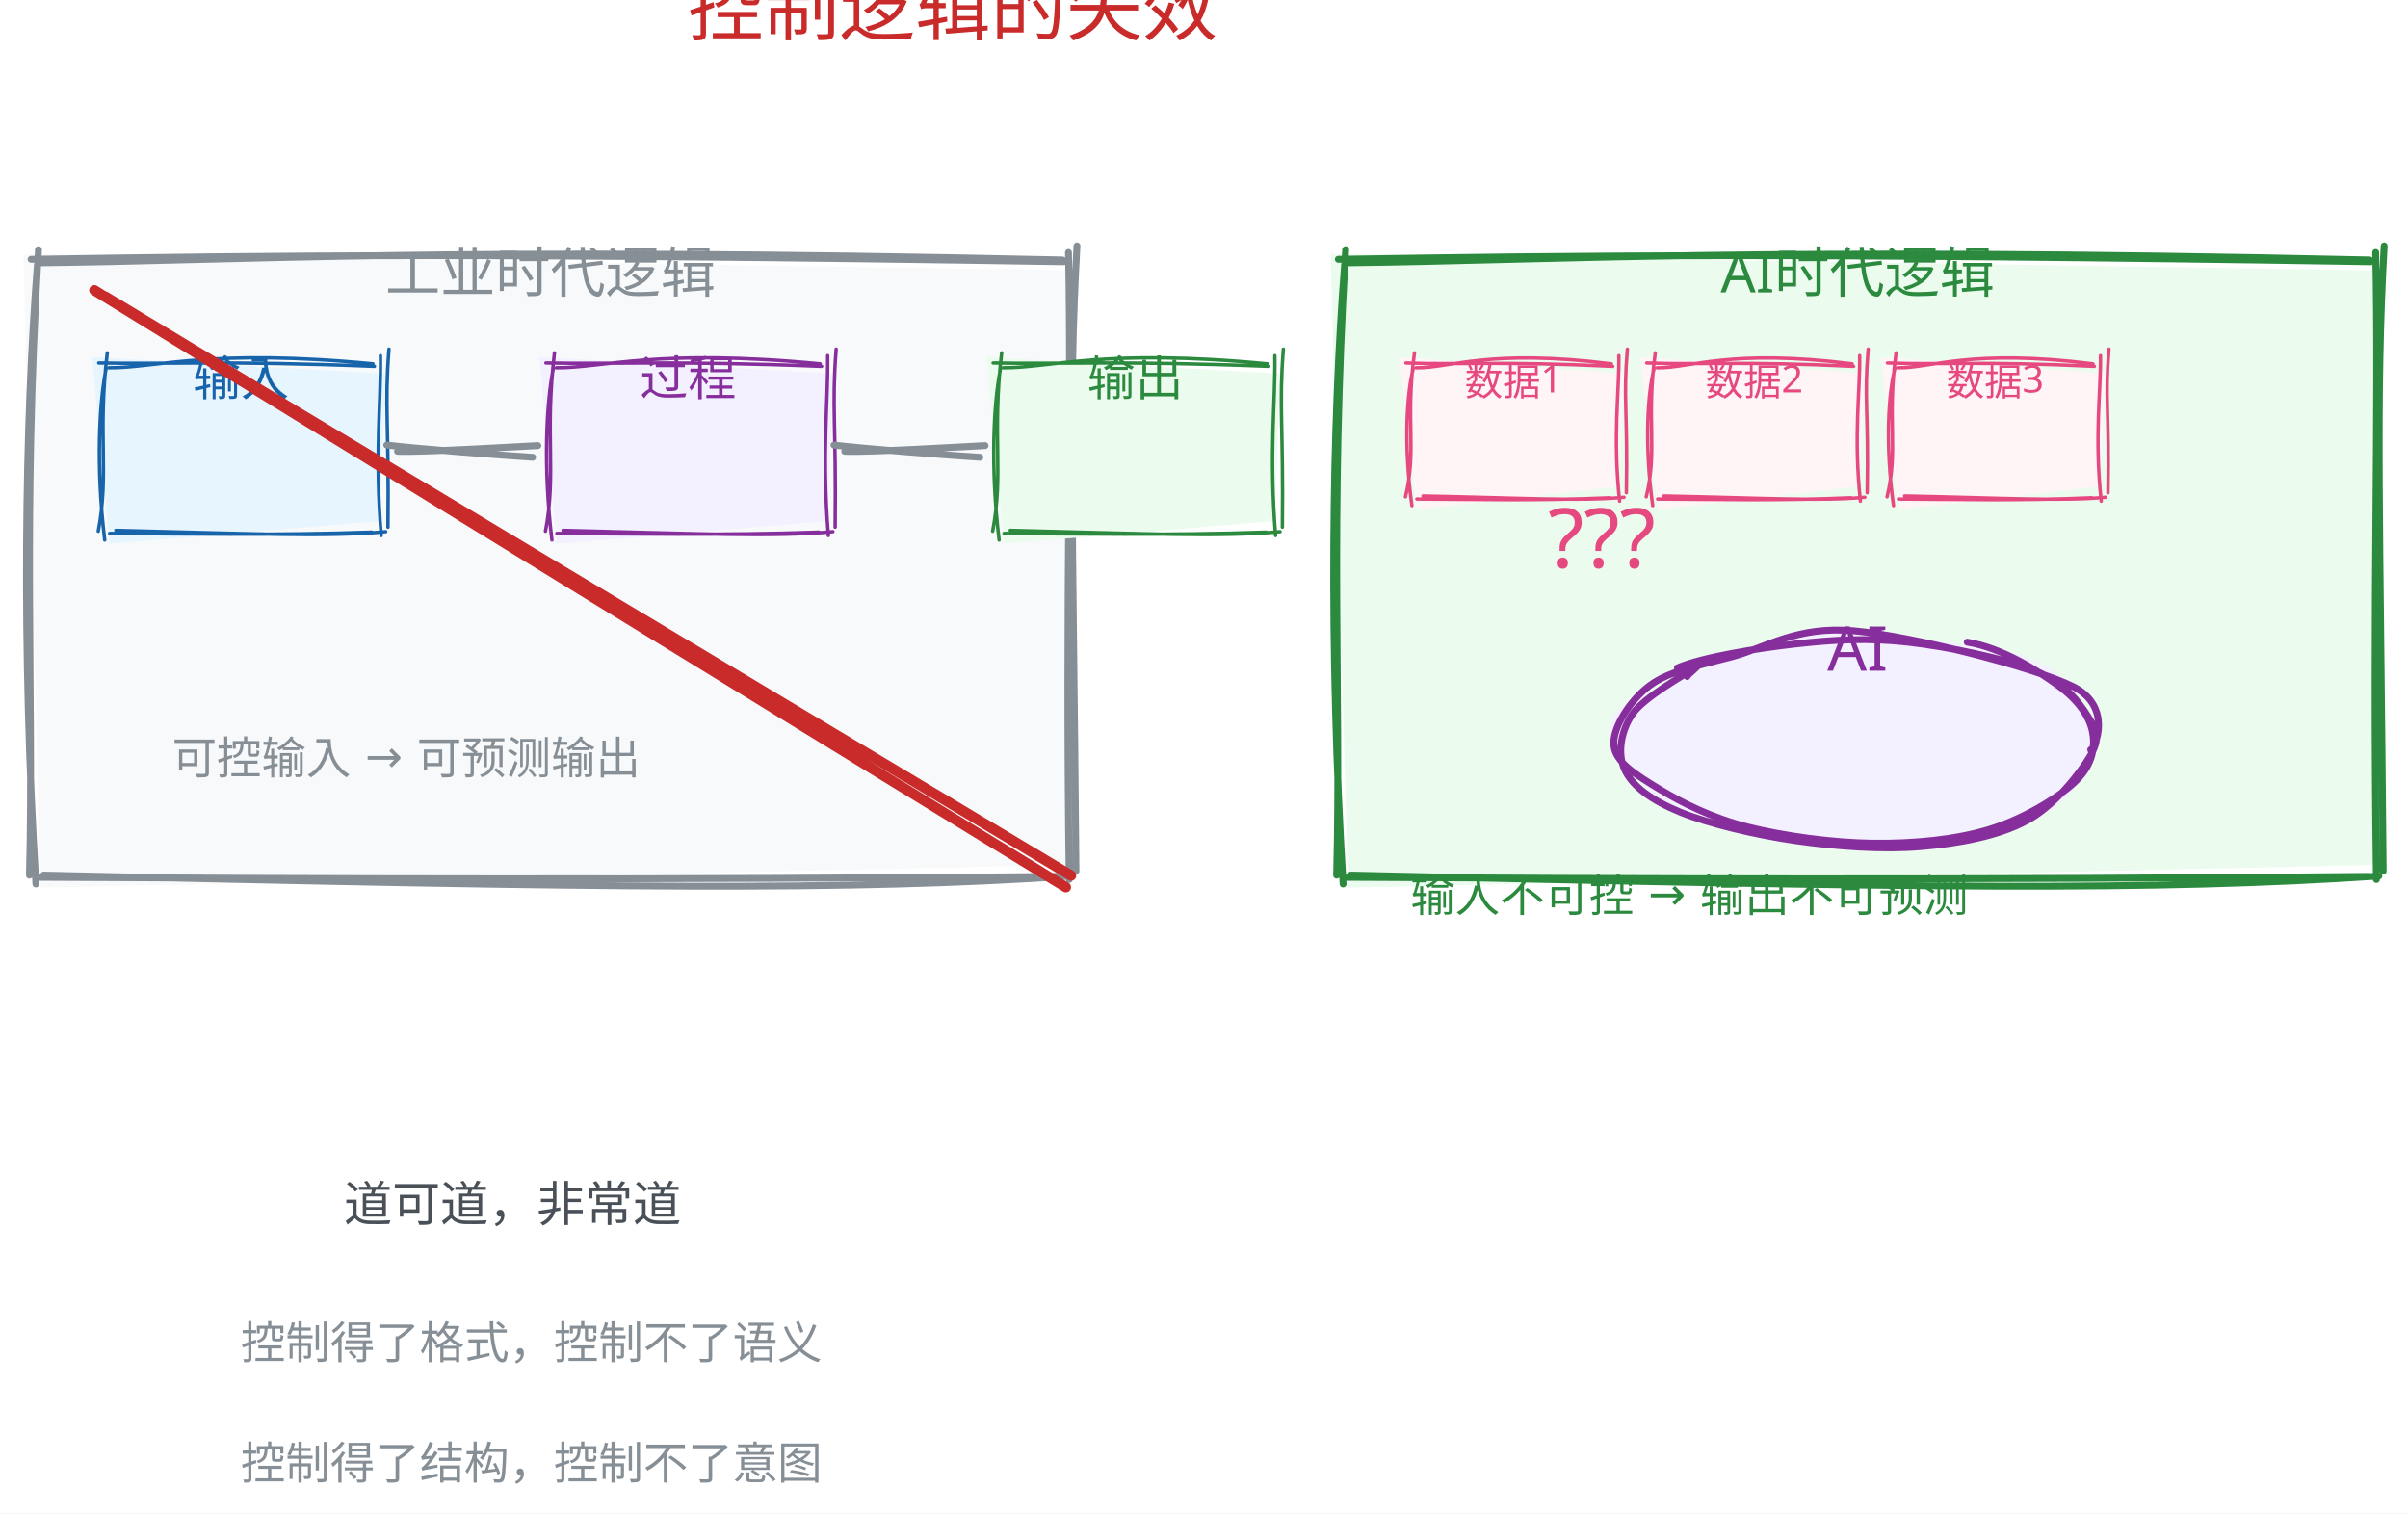
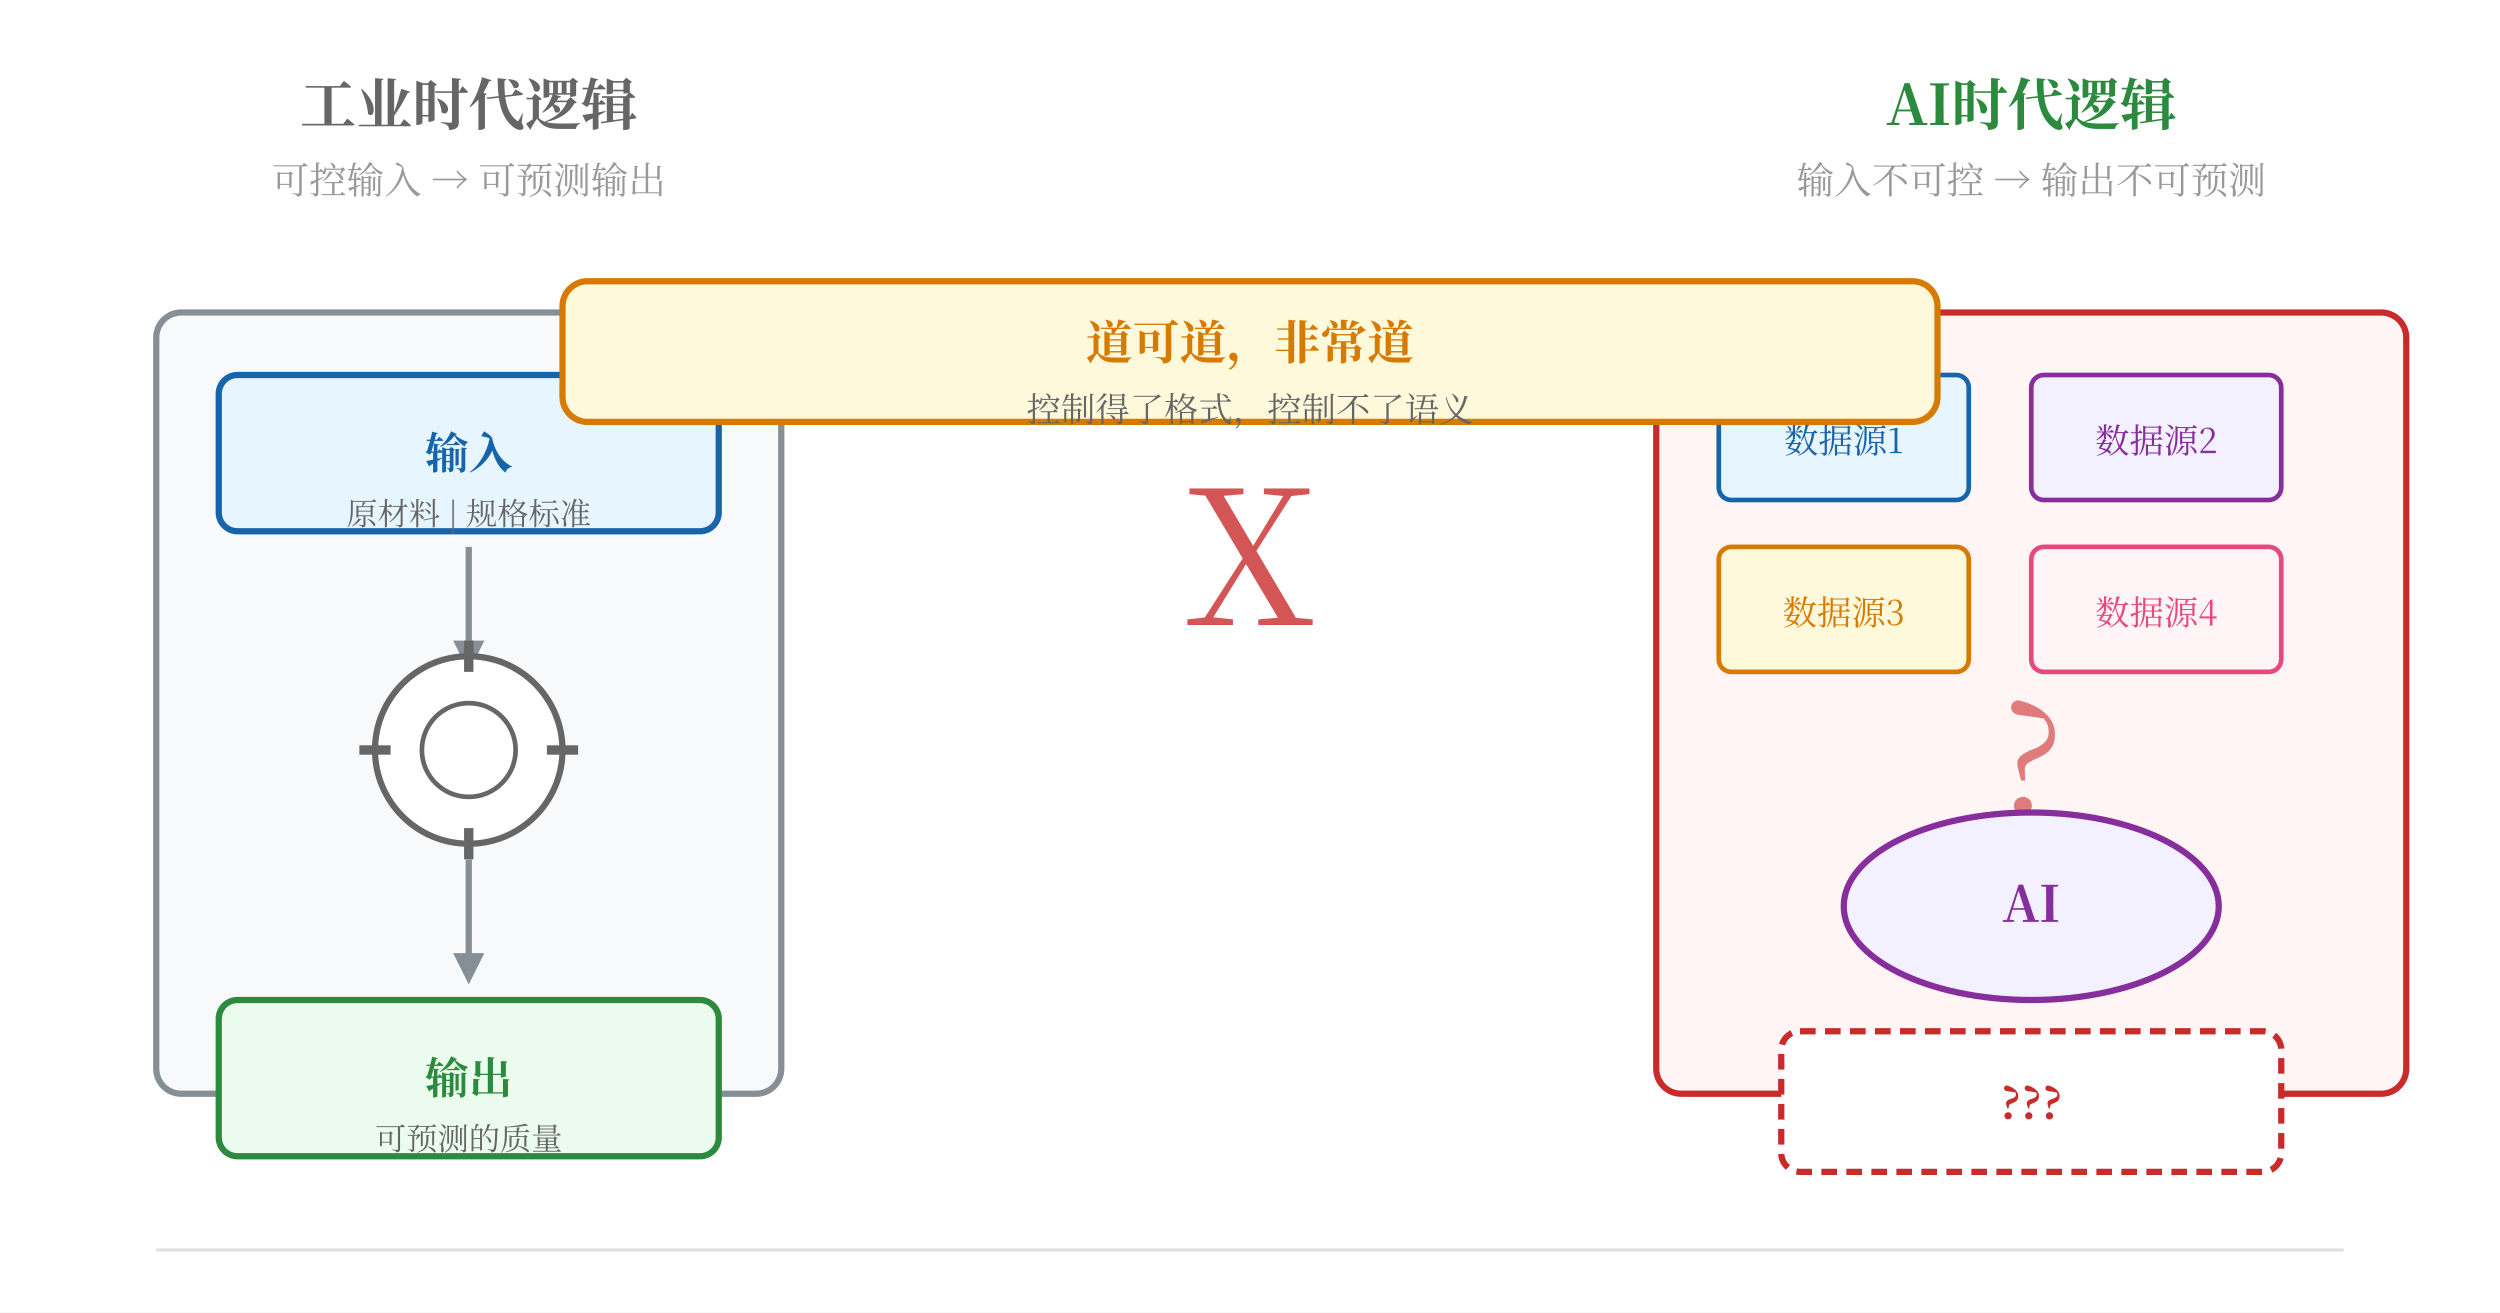
- <svg xmlns="http://www.w3.org/2000/svg" version="1.1" viewBox="0 0 700 440" width="700" height="440">
-   <defs>
-     <style>
-       @font-face {
-         font-family: "Virgil";
-         src: url("https://excalidraw.com/Virgil.woff2");
-       }
-       @font-face {
-         font-family: "Cascadia";
-         src: url("https://excalidraw.com/Cascadia.woff2");
-       }
-     </style>
-   </defs>
-   <rect x="0" y="0" width="700" height="440" fill="#ffffff" />
-   <g transform="translate(200 10) rotate(0 0 0)">
-     <text x="0" y="NaN" font-family="Virgil, Segoe UI Emoji" font-size="22px" fill="#c92a2a" text-anchor="start" style="white-space: pre;" direction="ltr">控制逻辑的失效</text>
-   </g>
-   <g stroke-linecap="round" transform="translate(10 75) rotate(0 150 90)">
-     <path d="M-3.2 -1.16 L302.09 3.62 L300.51 176.47 L1.85 183.06" stroke="none" stroke-width="0" fill="#f8f9fa" />
-     <path d="M1.26 1.41 C59.53 0.81, 119.18 -3.43, 298.84 0.58 M-0.95 0.39 C67.05 -0.71, 132.94 -1.54, 299.15 1.1 M303.07 -3.5 C300.54 41.61, 301.92 75.02, 302.78 178.26 M300.6 -1.6 C301.62 46.59, 299.66 96.68, 300.81 180.7 M301.54 179.69 C236.81 184.07, 168.13 183.27, 2.69 179.41 M298.62 179.79 C187.1 180.89, 75.62 180.49, 1.38 180.06 M-1.44 179.44 C-0.09 125.32, -3.56 77.11, 1.18 -2.41 M0.44 182 C-3.77 113.21, -2.75 47.24, 0.88 1.98" stroke="#868e96" stroke-width="2" fill="none" />
-   </g>
-   <g transform="translate(20 85) rotate(0 140 80)">
-     <text x="140" y="NaN" font-family="Virgil, Segoe UI Emoji" font-size="16px" fill="#868e96" text-anchor="middle" style="white-space: pre;" direction="ltr">工业时代逻辑</text>
-   </g>
-   <g stroke-linecap="round" transform="translate(30 105) rotate(0 40 25)">
-     <path d="M-3.2 -1.16 L82.09 3.62 L80.51 46.47 L1.85 53.06" stroke="none" stroke-width="0" fill="#e7f5ff" />
-     <path d="M1.71 1.93 C15.36 2, 30.88 -3.78, 78.41 0.78 M-1.3 0.53 C18.59 0.94, 35.59 -0.2, 78.84 1.51 M83.07 -3.5 C81.74 13.34, 83.12 18.47, 82.78 48.26 M80.6 -1.6 C80.8 11.7, 78.85 26.89, 80.81 50.7 M82.11 49.57 C64.81 51.2, 42.13 50.11, 3.67 49.19 M78.11 49.71 C49.75 50.71, 21.45 50.17, 1.88 50.08 M-1.44 49.44 C1.8 32.6, -1.67 21.68, 1.18 -2.41 M0.44 52 C-2.17 30.5, -1.15 11.82, 0.88 1.98" stroke="#1864ab" stroke-width="1" fill="none" />
-   </g>
-   <g transform="translate(40 115) rotate(0 30 15)">
-     <text x="30" y="NaN" font-family="Virgil, Segoe UI Emoji" font-size="14px" fill="#1864ab" text-anchor="middle" style="white-space: pre;" direction="ltr">输入</text>
-   </g>
-   <g stroke-linecap="round">
-     <g transform="translate(115 130) rotate(0 20 0)">
-       <path d="M0.57 1.2 C7.93 1.51, 34.51 -0.12, 41.35 -0.45 M-2.57 -0.62 C4.79 0.35, 32.63 2.52, 39.84 2.94" stroke="#868e96" stroke-width="2" fill="none" />
-     </g>
-   </g>
-   <g stroke-linecap="round" transform="translate(160 105) rotate(0 40 25)">
-     <path d="M-3.2 -1.16 L82.09 3.62 L80.51 46.47 L1.85 53.06" stroke="none" stroke-width="0" fill="#f3f0ff" />
-     <path d="M1.71 1.93 C15.36 2, 30.88 -3.78, 78.41 0.78 M-1.3 0.53 C18.59 0.94, 35.59 -0.2, 78.84 1.51 M83.07 -3.5 C81.74 13.34, 83.12 18.47, 82.78 48.26 M80.6 -1.6 C80.8 11.7, 78.85 26.89, 80.81 50.7 M82.11 49.57 C64.81 51.2, 42.13 50.11, 3.67 49.19 M78.11 49.71 C49.75 50.71, 21.45 50.17, 1.88 50.08 M-1.44 49.44 C1.8 32.6, -1.67 21.68, 1.18 -2.41 M0.44 52 C-2.17 30.5, -1.15 11.82, 0.88 1.98" stroke="#862e9c" stroke-width="1" fill="none" />
-   </g>
-   <g transform="translate(170 115) rotate(0 30 15)">
-     <text x="30" y="NaN" font-family="Virgil, Segoe UI Emoji" font-size="14px" fill="#862e9c" text-anchor="middle" style="white-space: pre;" direction="ltr">过程</text>
-   </g>
-   <g stroke-linecap="round">
-     <g transform="translate(245 130) rotate(0 20 0)">
-       <path d="M0.57 1.2 C7.93 1.51, 34.51 -0.12, 41.35 -0.45 M-2.57 -0.62 C4.79 0.35, 32.63 2.52, 39.84 2.94" stroke="#868e96" stroke-width="2" fill="none" />
-     </g>
-   </g>
-   <g stroke-linecap="round" transform="translate(290 105) rotate(0 40 25)">
-     <path d="M-3.2 -1.16 L82.09 3.62 L80.51 46.47 L1.85 53.06" stroke="none" stroke-width="0" fill="#ebfbee" />
-     <path d="M1.71 1.93 C15.36 2, 30.88 -3.78, 78.41 0.78 M-1.3 0.53 C18.59 0.94, 35.59 -0.2, 78.84 1.51 M83.07 -3.5 C81.74 13.34, 83.12 18.47, 82.78 48.26 M80.6 -1.6 C80.8 11.7, 78.85 26.89, 80.81 50.7 M82.11 49.57 C64.81 51.2, 42.13 50.11, 3.67 49.19 M78.11 49.71 C49.75 50.71, 21.45 50.17, 1.88 50.08 M-1.44 49.44 C1.8 32.6, -1.67 21.68, 1.18 -2.41 M0.44 52 C-2.17 30.5, -1.15 11.82, 0.88 1.98" stroke="#2b8a3e" stroke-width="1" fill="none" />
-   </g>
-   <g transform="translate(300 115) rotate(0 30 15)">
-     <text x="30" y="NaN" font-family="Virgil, Segoe UI Emoji" font-size="14px" fill="#2b8a3e" text-anchor="middle" style="white-space: pre;" direction="ltr">输出</text>
-   </g>
-   <g transform="translate(50 225) rotate(0 0 0)">
-     <text x="0" y="NaN" font-family="Virgil, Segoe UI Emoji" font-size="13px" fill="#868e96" text-anchor="start" style="white-space: pre;" direction="ltr">可控输入 → 可预测输出</text>
-   </g>
-   <g stroke-linecap="round">
-     <g transform="translate(30 85) rotate(0 140 85)">
-       <path d="M0.57 1.2 C47.93 29.85, 234.51 141.55, 281.35 169.55 M-2.57 -0.62 C44.79 28.68, 232.63 144.19, 279.84 172.94" stroke="#c92a2a" stroke-width="3" fill="none" />
-     </g>
-   </g>
-   <g stroke-linecap="round" transform="translate(390 75) rotate(0 150 90)">
-     <path d="M-3.2 -1.16 L302.09 3.62 L300.51 176.47 L1.85 183.06" stroke="none" stroke-width="0" fill="#ebfbee" />
-     <path d="M1.26 1.41 C59.53 0.81, 119.18 -3.43, 298.84 0.58 M-0.95 0.39 C67.05 -0.71, 132.94 -1.54, 299.15 1.1 M303.07 -3.5 C300.54 41.61, 301.92 75.02, 302.78 178.26 M300.6 -1.6 C301.62 46.59, 299.66 96.68, 300.81 180.7 M301.54 179.69 C236.81 184.07, 168.13 183.27, 2.69 179.41 M298.62 179.79 C187.1 180.89, 75.62 180.49, 1.38 180.06 M-1.44 179.44 C-0.09 125.32, -3.56 77.11, 1.18 -2.41 M0.44 182 C-3.77 113.21, -2.75 47.24, 0.88 1.98" stroke="#2b8a3e" stroke-width="2" fill="none" />
-   </g>
-   <g transform="translate(400 85) rotate(0 140 80)">
-     <text x="140" y="NaN" font-family="Virgil, Segoe UI Emoji" font-size="16px" fill="#2b8a3e" text-anchor="middle" style="white-space: pre;" direction="ltr">AI时代逻辑</text>
-   </g>
-   <g stroke-linecap="round" transform="translate(410 105) rotate(0 30 20)">
-     <path d="M-3.2 -1.16 L62.09 3.62 L60.51 36.47 L1.85 43.06" stroke="none" stroke-width="0" fill="#fff5f7" />
-     <path d="M1.71 1.93 C11.36 2.08, 22.88 -3.7, 58.41 0.78 M-1.3 0.53 C14.16 1.11, 26.74 -0.03, 58.84 1.51 M63.07 -3.5 C61.83 11.16, 63.21 14.12, 62.78 38.26 M60.6 -1.6 C60.74 9.02, 58.78 21.53, 60.81 40.7 M62.11 39.57 C49.12 40.8, 30.75 39.71, 3.67 39.19 M58.11 39.71 C37.27 40.66, 16.48 40.12, 1.88 40.08 M-1.44 39.44 C1.94 25.47, -1.52 17.42, 1.18 -2.41 M0.44 42 C-2.04 24.14, -1.03 9.1, 0.88 1.98" stroke="#e64980" stroke-width="1" fill="none" />
-   </g>
-   <g transform="translate(420 115) rotate(0 20 10)">
-     <text x="20" y="NaN" font-family="Virgil, Segoe UI Emoji" font-size="11px" fill="#e64980" text-anchor="middle" style="white-space: pre;" direction="ltr">数据1</text>
-   </g>
-   <g stroke-linecap="round" transform="translate(480 105) rotate(0 30 20)">
-     <path d="M-3.2 -1.16 L62.09 3.62 L60.51 36.47 L1.85 43.06" stroke="none" stroke-width="0" fill="#fff5f7" />
-     <path d="M1.71 1.93 C11.36 2.08, 22.88 -3.7, 58.41 0.78 M-1.3 0.53 C14.16 1.11, 26.74 -0.03, 58.84 1.51 M63.07 -3.5 C61.83 11.16, 63.21 14.12, 62.78 38.26 M60.6 -1.6 C60.74 9.02, 58.78 21.53, 60.81 40.7 M62.11 39.57 C49.12 40.8, 30.75 39.71, 3.67 39.19 M58.11 39.71 C37.27 40.66, 16.48 40.12, 1.88 40.08 M-1.44 39.44 C1.94 25.47, -1.52 17.42, 1.18 -2.41 M0.44 42 C-2.04 24.14, -1.03 9.1, 0.88 1.98" stroke="#e64980" stroke-width="1" fill="none" />
-   </g>
-   <g transform="translate(490 115) rotate(0 20 10)">
-     <text x="20" y="NaN" font-family="Virgil, Segoe UI Emoji" font-size="11px" fill="#e64980" text-anchor="middle" style="white-space: pre;" direction="ltr">数据2</text>
-   </g>
-   <g stroke-linecap="round" transform="translate(550 105) rotate(0 30 20)">
-     <path d="M-3.2 -1.16 L62.09 3.62 L60.51 36.47 L1.85 43.06" stroke="none" stroke-width="0" fill="#fff5f7" />
-     <path d="M1.71 1.93 C11.36 2.08, 22.88 -3.7, 58.41 0.78 M-1.3 0.53 C14.16 1.11, 26.74 -0.03, 58.84 1.51 M63.07 -3.5 C61.83 11.16, 63.21 14.12, 62.78 38.26 M60.6 -1.6 C60.74 9.02, 58.78 21.53, 60.81 40.7 M62.11 39.57 C49.12 40.8, 30.75 39.71, 3.67 39.19 M58.11 39.71 C37.27 40.66, 16.48 40.12, 1.88 40.08 M-1.44 39.44 C1.94 25.47, -1.52 17.42, 1.18 -2.41 M0.44 42 C-2.04 24.14, -1.03 9.1, 0.88 1.98" stroke="#e64980" stroke-width="1" fill="none" />
-   </g>
-   <g transform="translate(560 115) rotate(0 20 10)">
-     <text x="20" y="NaN" font-family="Virgil, Segoe UI Emoji" font-size="11px" fill="#e64980" text-anchor="middle" style="white-space: pre;" direction="ltr">数据3</text>
-   </g>
-   <g transform="translate(450 165) rotate(0 0 0)">
-     <text x="0" y="NaN" font-family="Virgil, Segoe UI Emoji" font-size="24px" fill="#e64980" text-anchor="start" style="white-space: pre;" direction="ltr">???</text>
-   </g>
-   <g stroke-linecap="round" transform="translate(470 185) rotate(0 70 30)">
-     <path d="M22.16 7.14 C29.75 3.71, 43.59 3.01, 54.6 2.09 C65.6 1.18, 76.88 0.7, 88.2 1.63 C99.52 2.56, 114.45 4.24, 122.53 7.69 C130.61 11.14, 134.53 17.05, 136.68 22.31 C138.82 27.57, 138.12 34.63, 135.41 39.26 C132.7 43.88, 128.63 46.57, 120.41 50.06 C112.19 53.55, 97.46 58.68, 86.1 60.18 C74.74 61.68, 63.66 60.48, 52.26 59.06 C40.86 57.64, 25.82 55.59, 17.7 51.68 C9.58 47.78, 5.99 40.32, 3.55 35.64 C1.1 30.96, -5.9 29.6, 3.02 23.6 C11.94 17.59, 42.02 3.24, 57.08 -0.39 C72.14 -4.02, 93.23 1.42, 93.4 1.79 M116.34 5.15 C126.03 7.64, 133.06 16.07, 136.61 21.1 C140.17 26.14, 139.67 30.34, 137.66 35.35 C135.65 40.35, 131.83 47.74, 124.56 51.12 C117.3 54.49, 105.48 54.15, 94.08 55.61 C82.68 57.07, 67.27 60.58, 56.17 59.89 C45.08 59.2, 36.3 54.9, 27.5 51.46 C18.7 48.02, 8.13 43.97, 3.4 39.24 C-1.34 34.51, -3.14 27.33, -0.89 23.06 C1.35 18.79, 8.84 17.24, 16.87 13.61 C24.9 9.98, 36.61 3.54, 47.28 1.28 C57.95 -0.99, 70.11 -0.54, 80.9 0.01 C91.7 0.56, 106.88 3.72, 112.06 4.6 C117.24 5.47, 112.73 4.17, 111.99 5.27" stroke="none" stroke-width="0" fill="#f3f0ff" />
-     <path d="M101.88 1.69 C112.1 3.38, 122.24 9.89, 128.32 14.32 C134.4 18.76, 137.6 23.58, 138.37 28.29 C139.13 33.01, 137.95 37.95, 132.89 42.61 C127.83 47.26, 117.75 53.29, 108.02 56.21 C98.3 59.14, 86.21 60.28, 74.54 60.15 C62.88 60.02, 48.4 58.04, 38.04 55.42 C27.68 52.8, 18.88 48.37, 12.39 44.42 C5.91 40.47, -0.38 36.72, -0.86 31.71 C-1.34 26.69, 3.77 18.65, 9.51 14.35 C15.25 10.04, 23.71 8.56, 33.6 5.9 C43.5 3.24, 52.37 -3.07, 68.88 -1.61 C85.38 -0.16, 121.18 8.86, 132.66 14.62 C144.14 20.38, 139.2 32.47, 137.75 32.96 M17.62 9.17 C24.7 6.06, 41 3.43, 52.17 2.19 C63.34 0.95, 73.05 0.39, 84.65 1.7 C96.25 3.01, 113.04 6.46, 121.77 10.07 C130.51 13.69, 134.4 19.25, 137.04 23.38 C139.67 27.51, 140.56 29.79, 137.57 34.84 C134.58 39.88, 127.26 49.29, 119.07 53.67 C110.89 58.06, 99.61 60.19, 88.45 61.14 C77.29 62.1, 63.79 61.1, 52.11 59.43 C40.43 57.75, 26.65 54.49, 18.36 51.07 C10.08 47.66, 4.69 43.7, 2.38 38.96 C0.07 34.21, 1.15 27.57, 4.53 22.62 C7.9 17.66, 19.99 11.03, 22.64 9.21 C25.29 7.39, 20.09 11.53, 20.43 11.68" stroke="#862e9c" stroke-width="2" fill="none" />
-   </g>
-   <g transform="translate(480 195) rotate(0 60 20)">
-     <text x="60" y="NaN" font-family="Virgil, Segoe UI Emoji" font-size="18px" fill="#862e9c" text-anchor="middle" style="white-space: pre;" direction="ltr">AI</text>
-   </g>
-   <g transform="translate(410 265) rotate(0 0 0)">
-     <text x="0" y="NaN" font-family="Virgil, Segoe UI Emoji" font-size="13px" fill="#2b8a3e" text-anchor="start" style="white-space: pre;" direction="ltr">输入不可控 → 输出不可预测</text>
-   </g>
-   <g transform="translate(100 355) rotate(0 0 0)">
-     <text x="0" y="NaN" font-family="Virgil, Segoe UI Emoji" font-size="14px" fill="#495057" text-anchor="start" style="white-space: pre;" direction="ltr">道可道，非常道</text>
-   </g>
-   <g transform="translate(70 395) rotate(0 0 0)">
-     <text x="0" y="NaN" font-family="Virgil, Segoe UI Emoji" font-size="13px" fill="#868e96" text-anchor="start" style="white-space: pre;" direction="ltr">控制得了格式，控制不了语义</text>
-   </g>
-   <g transform="translate(70 430) rotate(0 0 0)">
-     <text x="0" y="NaN" font-family="Virgil, Segoe UI Emoji" font-size="13px" fill="#868e96" text-anchor="start" style="white-space: pre;" direction="ltr">控制得了结构，控制不了意图</text>
-   </g>
+ <svg xmlns="http://www.w3.org/2000/svg" viewBox="0 0 800 420" style="font-family: 'Noto Serif CJK SC', serif; background: #fefefe;">
+   <rect width="800" height="420" fill="white" />
+   <text x="150" y="40" text-anchor="middle" font-size="18" font-weight="bold" fill="#666">工业时代逻辑</text>
+   <text x="150" y="62" text-anchor="middle" font-size="12" fill="#999">可控输入 → 可预测输出</text>
+   <rect x="50" y="100" width="200" height="250" rx="8" fill="#f8f9fa" stroke="#868e96" stroke-width="2" />
+   <rect x="70" y="120" width="160" height="50" rx="6" fill="#e7f5ff" stroke="#1864ab" stroke-width="2" />
+   <text x="150" y="150" text-anchor="middle" font-size="14" font-weight="bold" fill="#1864ab">输入</text>
+   <text x="150" y="168" text-anchor="middle" font-size="10" fill="#666">原材料 | 规格标准</text>
+   <path d="M150 175 L150 210" fill="none" stroke="#868e96" stroke-width="2" />
+   <polygon points="150,215 145,205 155,205" fill="#868e96" />
+   <circle cx="150" cy="240" r="30" fill="#fff" stroke="#666" stroke-width="2" />
+   <circle cx="150" cy="240" r="15" fill="none" stroke="#666" stroke-width="1.5" />
+   <line x1="150" y1="205" x2="150" y2="215" stroke="#666" stroke-width="3" />
+   <line x1="150" y1="265" x2="150" y2="275" stroke="#666" stroke-width="3" />
+   <line x1="115" y1="240" x2="125" y2="240" stroke="#666" stroke-width="3" />
+   <line x1="175" y1="240" x2="185" y2="240" stroke="#666" stroke-width="3" />
+   <path d="M150 275 L150 310" fill="none" stroke="#868e96" stroke-width="2" />
+   <polygon points="150,315 145,305 155,305" fill="#868e96" />
+   <rect x="70" y="320" width="160" height="50" rx="6" fill="#ebfbee" stroke="#2b8a3e" stroke-width="2" />
+   <text x="150" y="350" text-anchor="middle" font-size="14" font-weight="bold" fill="#2b8a3e">输出</text>
+   <text x="150" y="368" text-anchor="middle" font-size="10" fill="#666">可预测的质量</text>
+   <text x="400" y="200" text-anchor="middle" font-size="60" fill="#c92a2a" opacity="0.8">X</text>
+   <text x="650" y="40" text-anchor="middle" font-size="18" font-weight="bold" fill="#2b8a3e">AI时代逻辑</text>
+   <text x="650" y="62" text-anchor="middle" font-size="12" fill="#999">输入不可控 → 输出不可预测</text>
+   <rect x="530" y="100" width="240" height="250" rx="8" fill="#fff5f5" stroke="#c92a2a" stroke-width="2" />
+   <rect x="550" y="120" width="80" height="40" rx="4" fill="#e7f5ff" stroke="#1864ab" stroke-width="1.5" />
+   <text x="590" y="145" text-anchor="middle" font-size="11" fill="#1864ab">数据源1</text>
+   <rect x="650" y="120" width="80" height="40" rx="4" fill="#f3f0ff" stroke="#862e9c" stroke-width="1.5" />
+   <text x="690" y="145" text-anchor="middle" font-size="11" fill="#862e9c">数据源2</text>
+   <rect x="550" y="175" width="80" height="40" rx="4" fill="#fff9db" stroke="#d77a00" stroke-width="1.5" />
+   <text x="590" y="200" text-anchor="middle" font-size="11" fill="#d77a00">数据源3</text>
+   <rect x="650" y="175" width="80" height="40" rx="4" fill="#fff5f7" stroke="#e64980" stroke-width="1.5" />
+   <text x="690" y="200" text-anchor="middle" font-size="11" fill="#e64980">数据源4</text>
+   <text x="650" y="260" text-anchor="middle" font-size="48" fill="#c92a2a" opacity="0.6">?</text>
+   <ellipse cx="650" cy="290" rx="60" ry="30" fill="#f3f0ff" stroke="#862e9c" stroke-width="2" />
+   <text x="650" y="295" text-anchor="middle" font-size="16" font-weight="bold" fill="#862e9c">AI</text>
+   <rect x="570" y="330" width="160" height="45" rx="6" fill="#fff" stroke="#c92a2a" stroke-width="2" stroke-dasharray="5,3" />
+   <text x="650" y="358" text-anchor="middle" font-size="14" font-weight="bold" fill="#c92a2a">???</text>
+   <line x1="50" y1="400" x2="750" y2="400" stroke="#e0e0e0" stroke-width="1" />
+   <rect x="180" y="90" width="440" height="45" rx="8" fill="#fff9db" stroke="#d77a00" stroke-width="2" />
+   <text x="400" y="115" text-anchor="middle" font-size="15" font-weight="bold" fill="#d77a00">道可道，非常道</text>
+   <text x="400" y="135" text-anchor="middle" font-size="11" fill="#666">控制得了格式，控制不了语义</text>
</svg>
